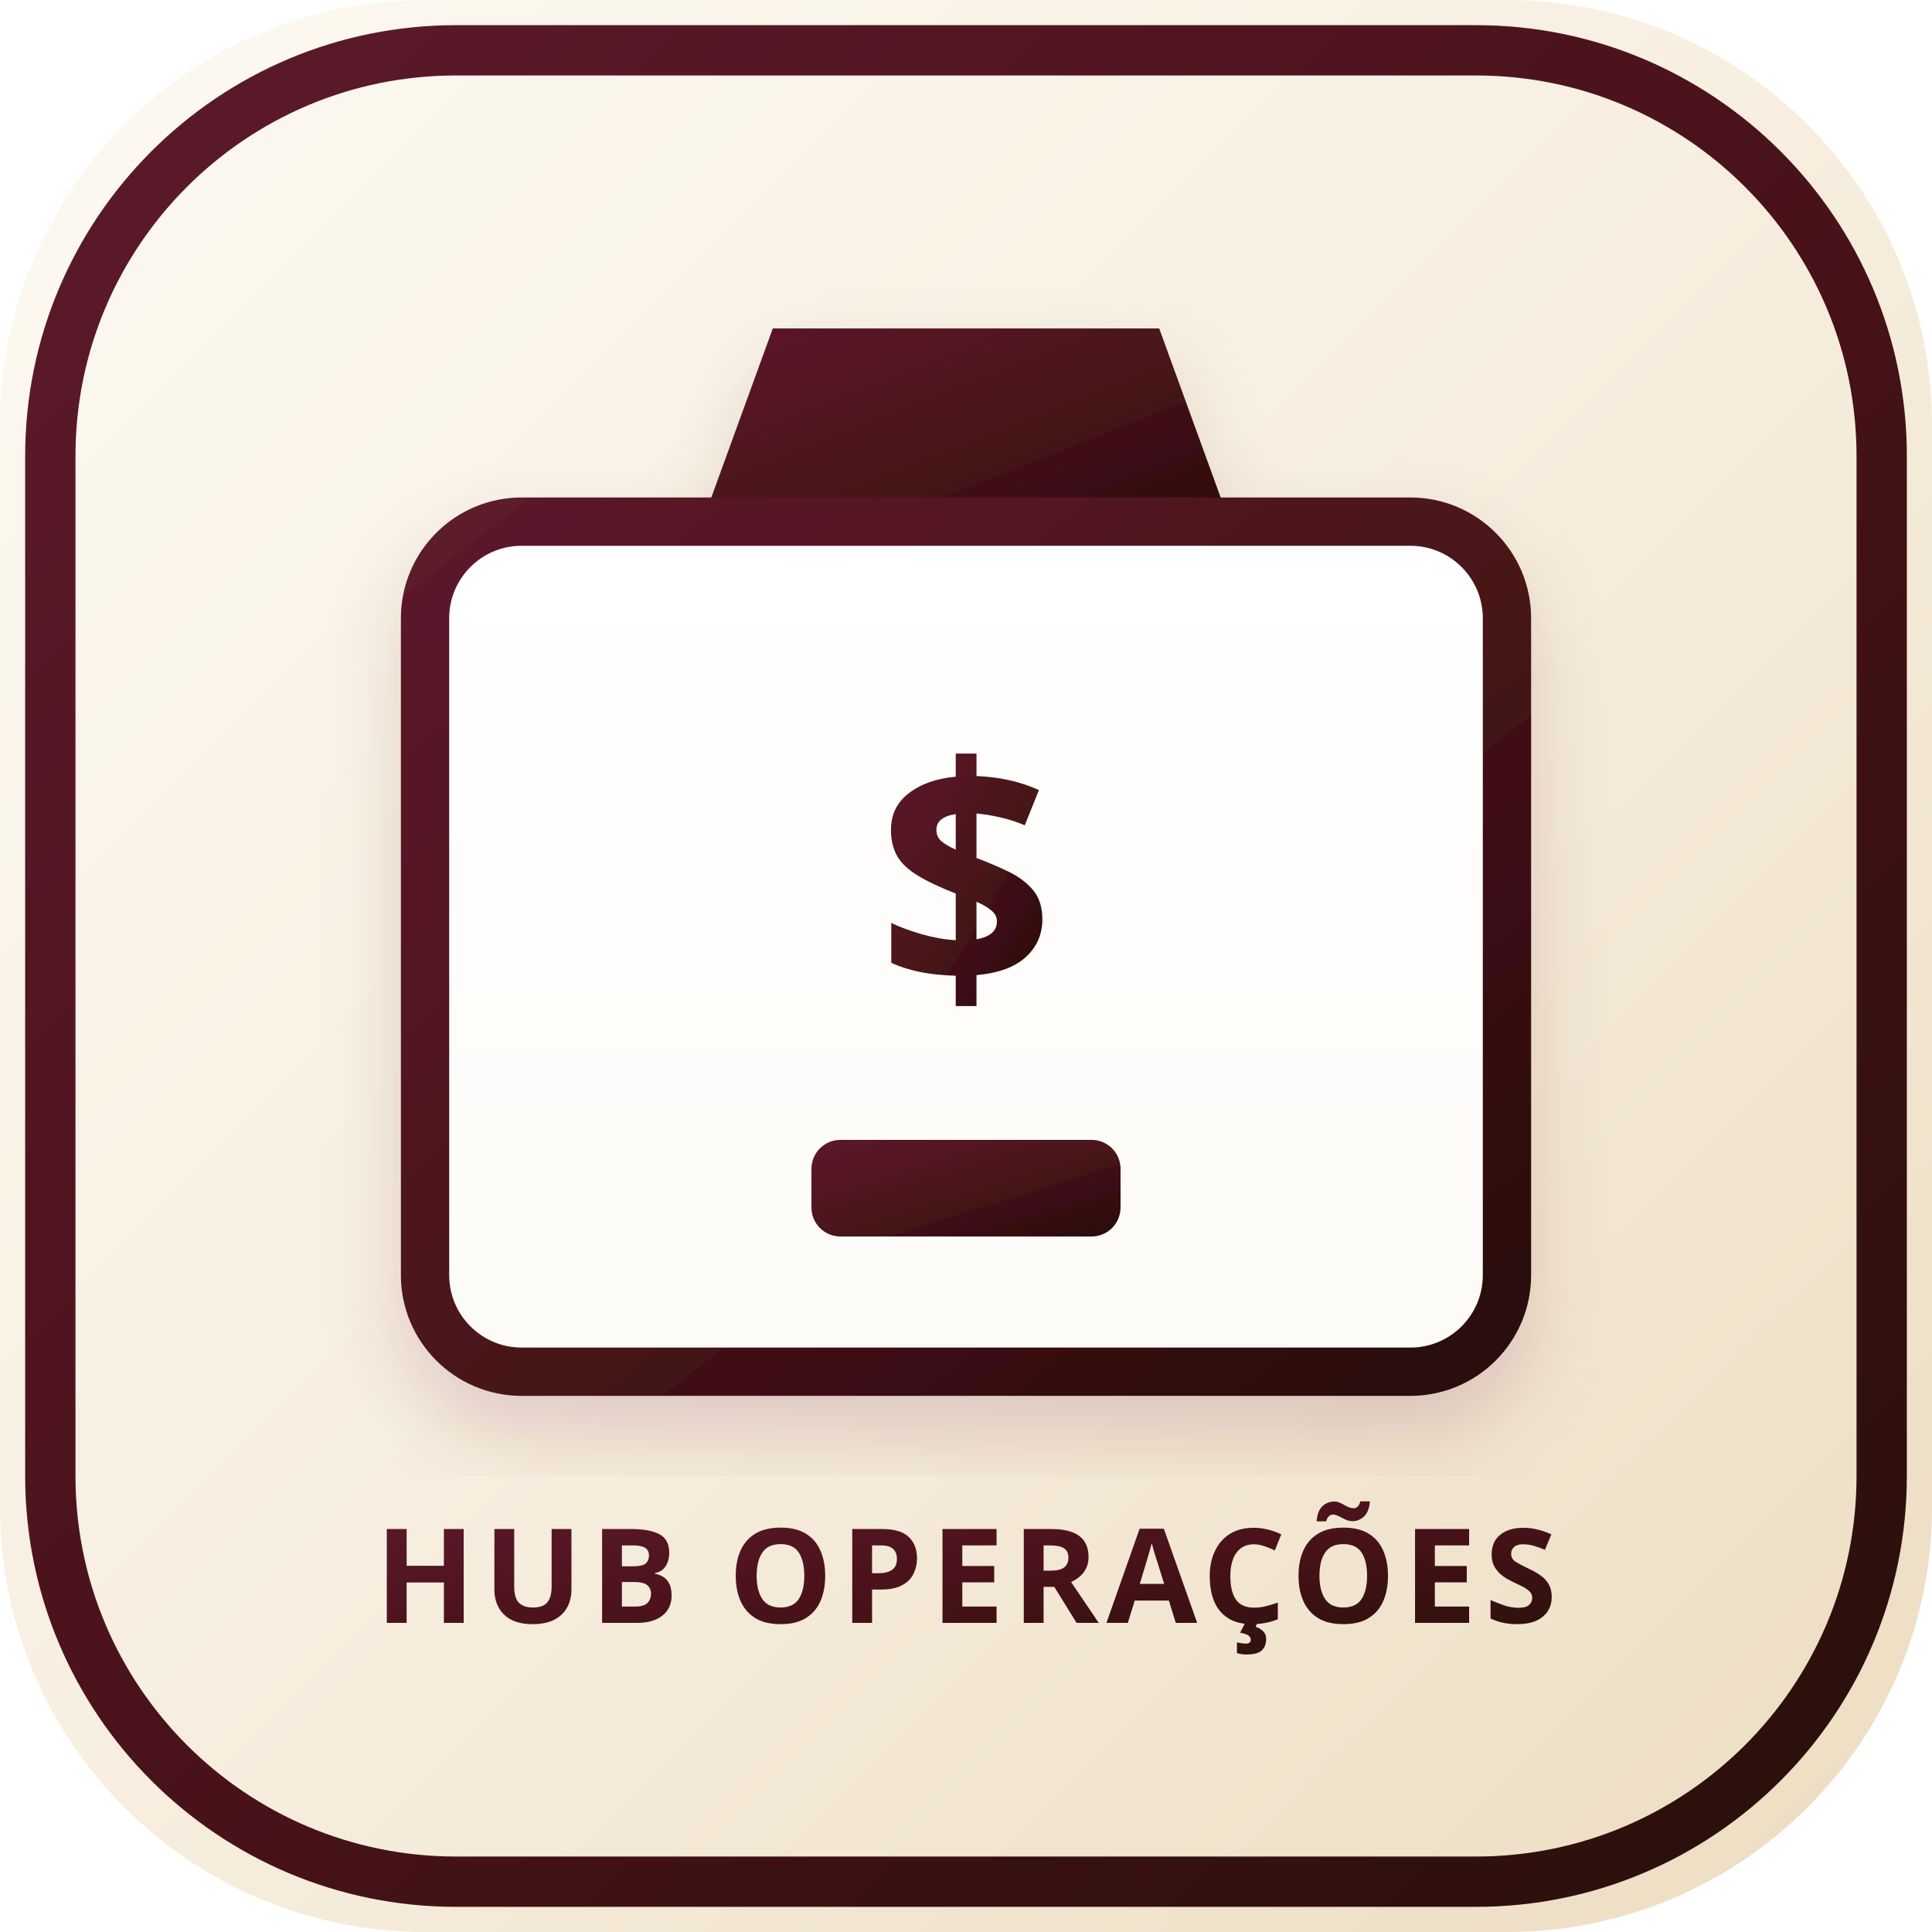
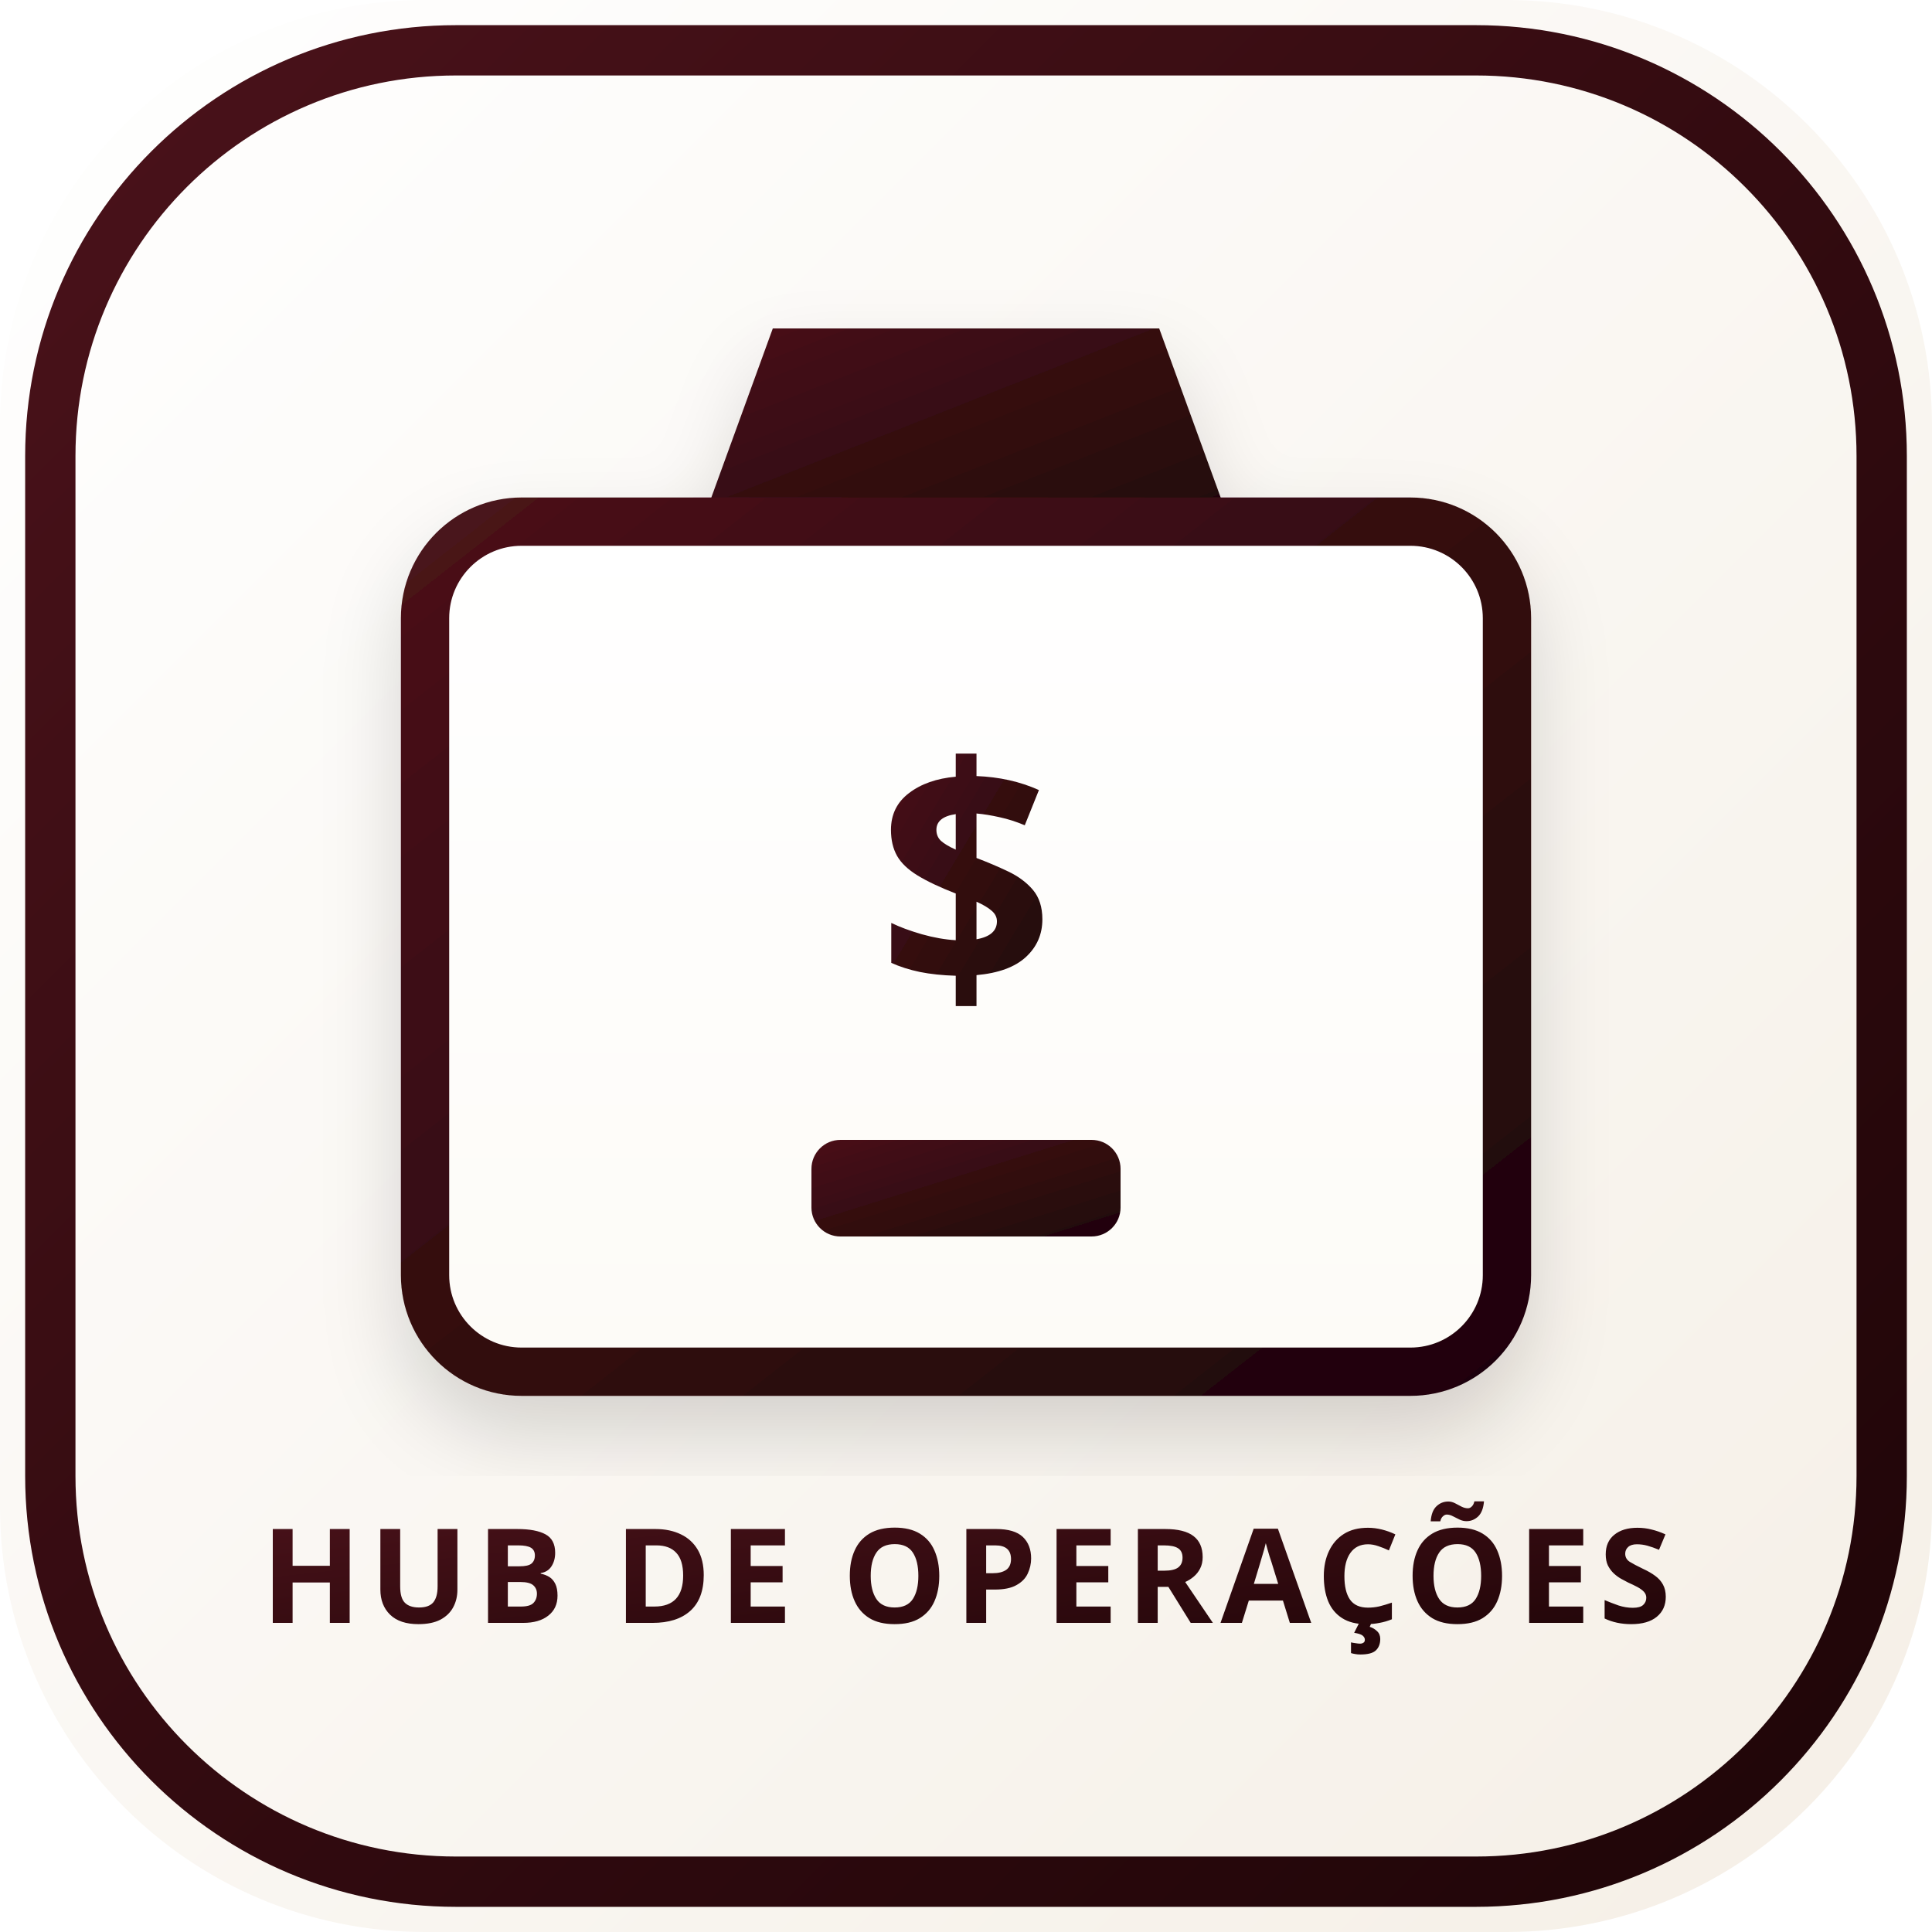
<svg xmlns="http://www.w3.org/2000/svg" width="192" height="192" viewBox="0 0 192 192">
  <defs>
    <linearGradient id="bgGrad" x1="0%" y1="0%" x2="100%" y2="100%">
-       <stop offset="0%" stop-color="#fdfaf2" />
-       <stop offset="50%" stop-color="#f7eedf" />
-       <stop offset="100%" stop-color="#ecdcc0" />
+       <stop offset="0%" stop-color="#ffffff" />
+       <stop offset="100%" stop-color="#f5efe6" />
    </linearGradient>
    <linearGradient id="goldGrad" x1="0%" y1="0%" x2="100%" y2="100%">
-       <stop offset="0%" stop-color="#5c1a2b" />
-       <stop offset="50%" stop-color="#4a121a" />
-       <stop offset="100%" stop-color="#28100a" />
+       <stop offset="0%" stop-color="#4a121a" />
+       <stop offset="50%" stop-color="#330b10" />
+       <stop offset="100%" stop-color="#1f0508" />
    </linearGradient>
    <linearGradient id="innerGrad" x1="0%" y1="0%" x2="0%" y2="100%">
      <stop offset="0%" stop-color="#ffffff" />
      <stop offset="100%" stop-color="#fdfbf7" />
    </linearGradient>
    <filter id="shadow" x="-10%" y="-10%" width="120%" height="120%">
-       <feDropShadow dx="0" dy="3.84" stdDeviation="3.84" flood-color="#5c1a2b" flood-opacity="0.15" />
+       <feDropShadow dx="0" dy="3.84" stdDeviation="3.84" flood-color="#000000" flood-opacity="0.15" />
    </filter>
  </defs>
  <rect width="192" height="192" rx="42.24" fill="url(#bgGrad)" />
  <rect x="5" y="5" width="182" height="182" rx="40.32" fill="none" stroke="url(#goldGrad)" stroke-width="5" />
  <g filter="url(#shadow)">
    <path d="M 69.12 53.76 L 76.8 32.64 L 115.2 32.64 L 122.88 53.76 Z" fill="url(#goldGrad)" />
    <rect x="42.24" y="51.84" width="107.52" height="84.48" rx="9.6" fill="url(#innerGrad)" stroke="url(#goldGrad)" stroke-width="4.8" />
    <line x1="49.92" y1="101.76" x2="142.08" y2="101.76" stroke="url(#goldGrad)" stroke-width="4.8" stroke-linecap="round" />
    <rect x="80.64" y="113.28" width="30.72" height="9.6" rx="2.88" fill="url(#goldGrad)" />
    <text x="96" y="87.36" font-family="'Trebuchet MS', 'Arial Black', sans-serif" font-size="30.72" font-weight="900" fill="url(#goldGrad)" text-anchor="middle" dominant-baseline="middle">$</text>
  </g>
-   <text x="96" y="161.28" font-family="'Trebuchet MS', 'Outfit', 'Segoe UI', sans-serif" font-size="13.056" font-weight="800" fill="url(#goldGrad)" text-anchor="middle" letter-spacing="0.768">HUB OPERAÇÕES</text>
+   <text x="96" y="161.28" font-family="'Trebuchet MS', 'Outfit', 'Segoe UI', sans-serif" font-size="13.056" font-weight="800" fill="url(#goldGrad)" text-anchor="middle" letter-spacing="0.768">HUB DE OPERAÇÕES</text>
</svg>
